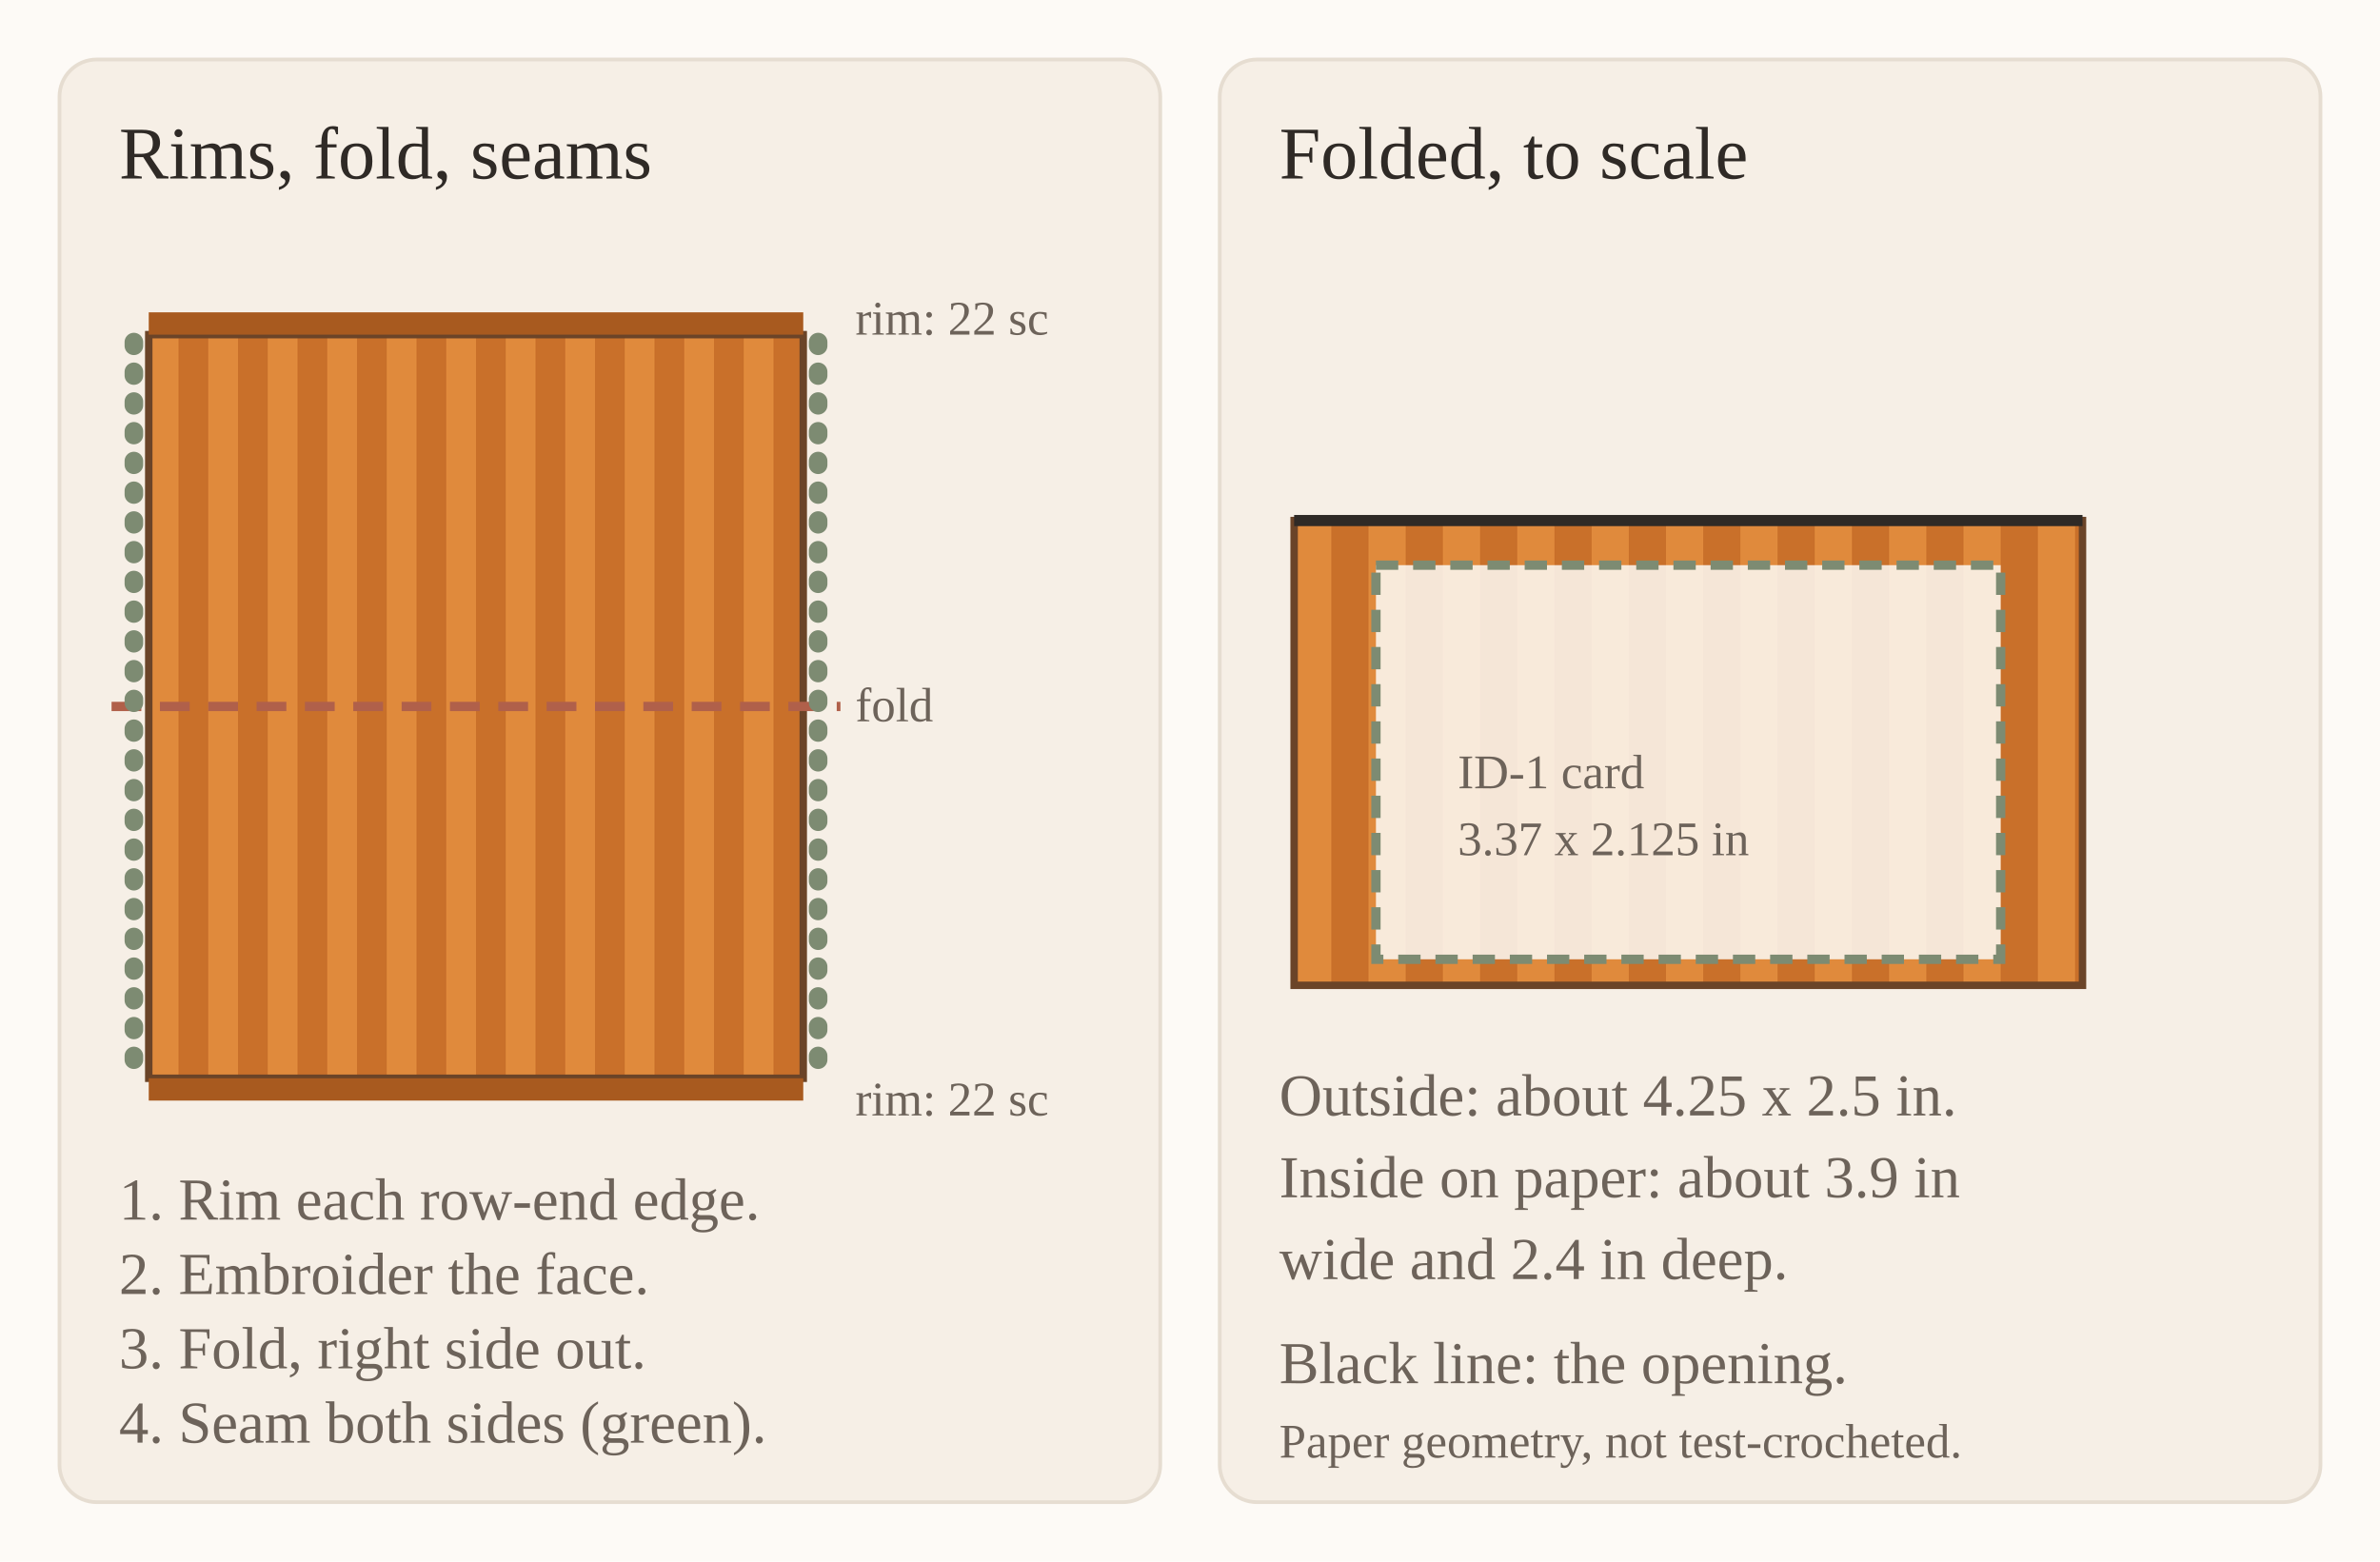
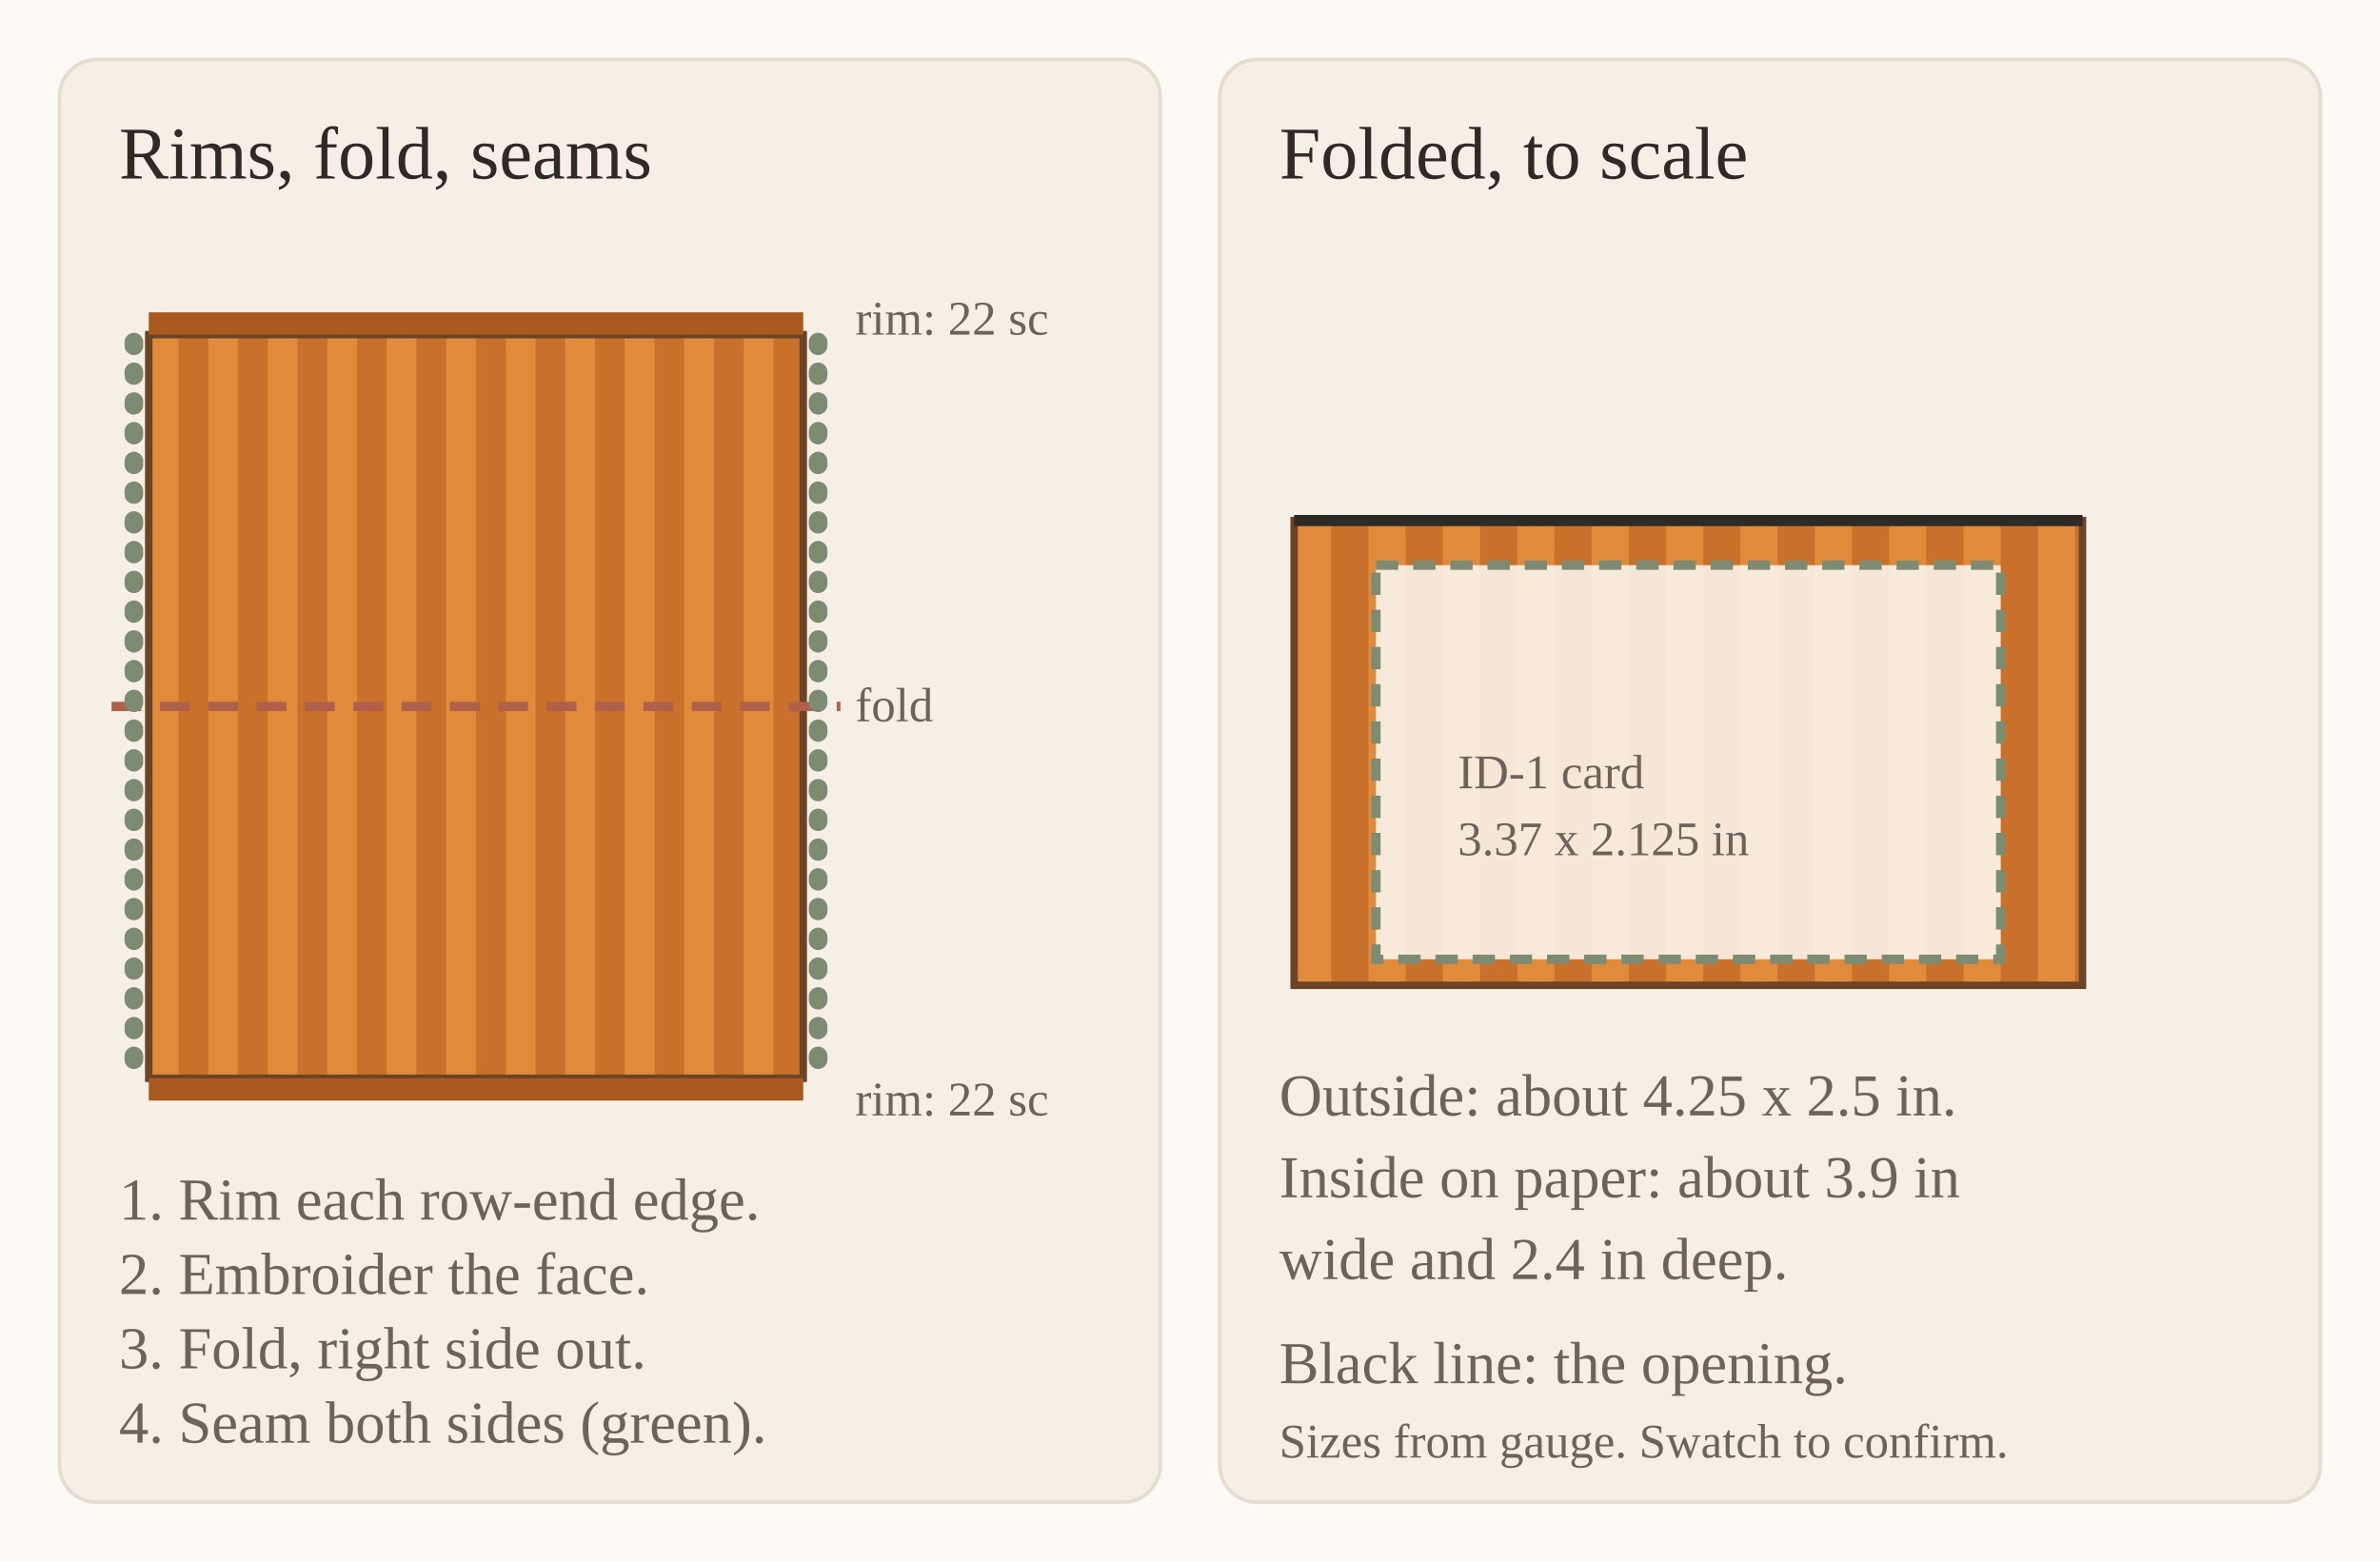
<svg xmlns="http://www.w3.org/2000/svg" viewBox="0 0 640 420" role="img">
  <rect width="640" height="420" fill="#fdfaf6" />
  <style>
  text { font-family: Georgia, "Times New Roman", serif; }
  .label { font-size: 20px; fill: #2f2a26; }
  .soft { font-size: 16px; fill: #6d635a; }
  .small { font-size: 13px; fill: #6d635a; }
  .panel { fill: #f6efe6; stroke: #e6ddd1; }
  .seam { fill: none; stroke: #7d8b72; stroke-width: 5; stroke-dasharray: 1 7; stroke-linecap: round; }
  .card { fill: #fdfaf6; fill-opacity: 0.85; stroke: #7d8b72; stroke-width: 2.5; stroke-dasharray: 6 4; }
</style>
  <defs>
    <pattern id="rib2" x="40" y="0" width="16" height="400" patternUnits="userSpaceOnUse">
      <rect width="8" height="400" fill="#e08a3c" />
      <rect x="8" width="8" height="400" fill="#c9702a" />
    </pattern>
    <pattern id="rib3" x="348" y="0" width="20" height="400" patternUnits="userSpaceOnUse">
      <rect width="10" height="400" fill="#e08a3c" />
      <rect x="10" width="10" height="400" fill="#c9702a" />
    </pattern>
  </defs>
  <rect class="panel" x="16" y="16" width="296" height="388" rx="10" />
  <rect class="panel" x="328" y="16" width="296" height="388" rx="10" />
  <text class="label" x="32" y="48">Rims, fold, seams</text>
  <text class="label" x="344" y="48">Folded, to scale</text>
  <rect x="40" y="90" width="176" height="200" fill="url(#rib2)" stroke="#6b4428" stroke-width="2" />
  <rect x="40" y="84" width="176" height="6" fill="#a85a1f" />
  <rect x="40" y="290" width="176" height="6" fill="#a85a1f" />
  <line x1="30" y1="190" x2="226" y2="190" stroke="#b0604a" stroke-width="2.5" stroke-dasharray="8 5" />
  <line class="seam" x1="36" y1="92" x2="36" y2="288" />
  <line class="seam" x1="220" y1="92" x2="220" y2="288" />
  <text class="small" x="230" y="90">rim: 22 sc</text>
  <text class="small" x="230" y="300">rim: 22 sc</text>
  <text class="small" x="230" y="194">fold</text>
  <text class="soft" x="32" y="328">1. Rim each row-end edge.</text>
  <text class="soft" x="32" y="348">2. Embroider the face.</text>
  <text class="soft" x="32" y="368">3. Fold, right side out.</text>
  <text class="soft" x="32" y="388">4. Seam both sides (green).</text>
  <rect x="348" y="140" width="212" height="125" fill="url(#rib3)" stroke="#6b4428" stroke-width="2" />
  <rect class="card" x="370" y="152" width="168" height="106" />
  <line x1="348" y1="140" x2="560" y2="140" stroke="#2f2a26" stroke-width="3" />
  <text class="small" x="392" y="212">ID-1 card</text>
  <text class="small" x="392" y="230">3.37 x 2.125 in</text>
  <text class="soft" x="344" y="300">Outside: about 4.25 x 2.5 in.</text>
  <text class="soft" x="344" y="322">Inside on paper: about 3.9 in</text>
  <text class="soft" x="344" y="344">wide and 2.4 in deep.</text>
  <text class="soft" x="344" y="372">Black line: the opening.</text>
-   <text class="small" x="344" y="392">Paper geometry, not test-crocheted.</text>
+   <text class="small" x="344" y="392">Sizes from gauge. Swatch to confirm.</text>
</svg>
